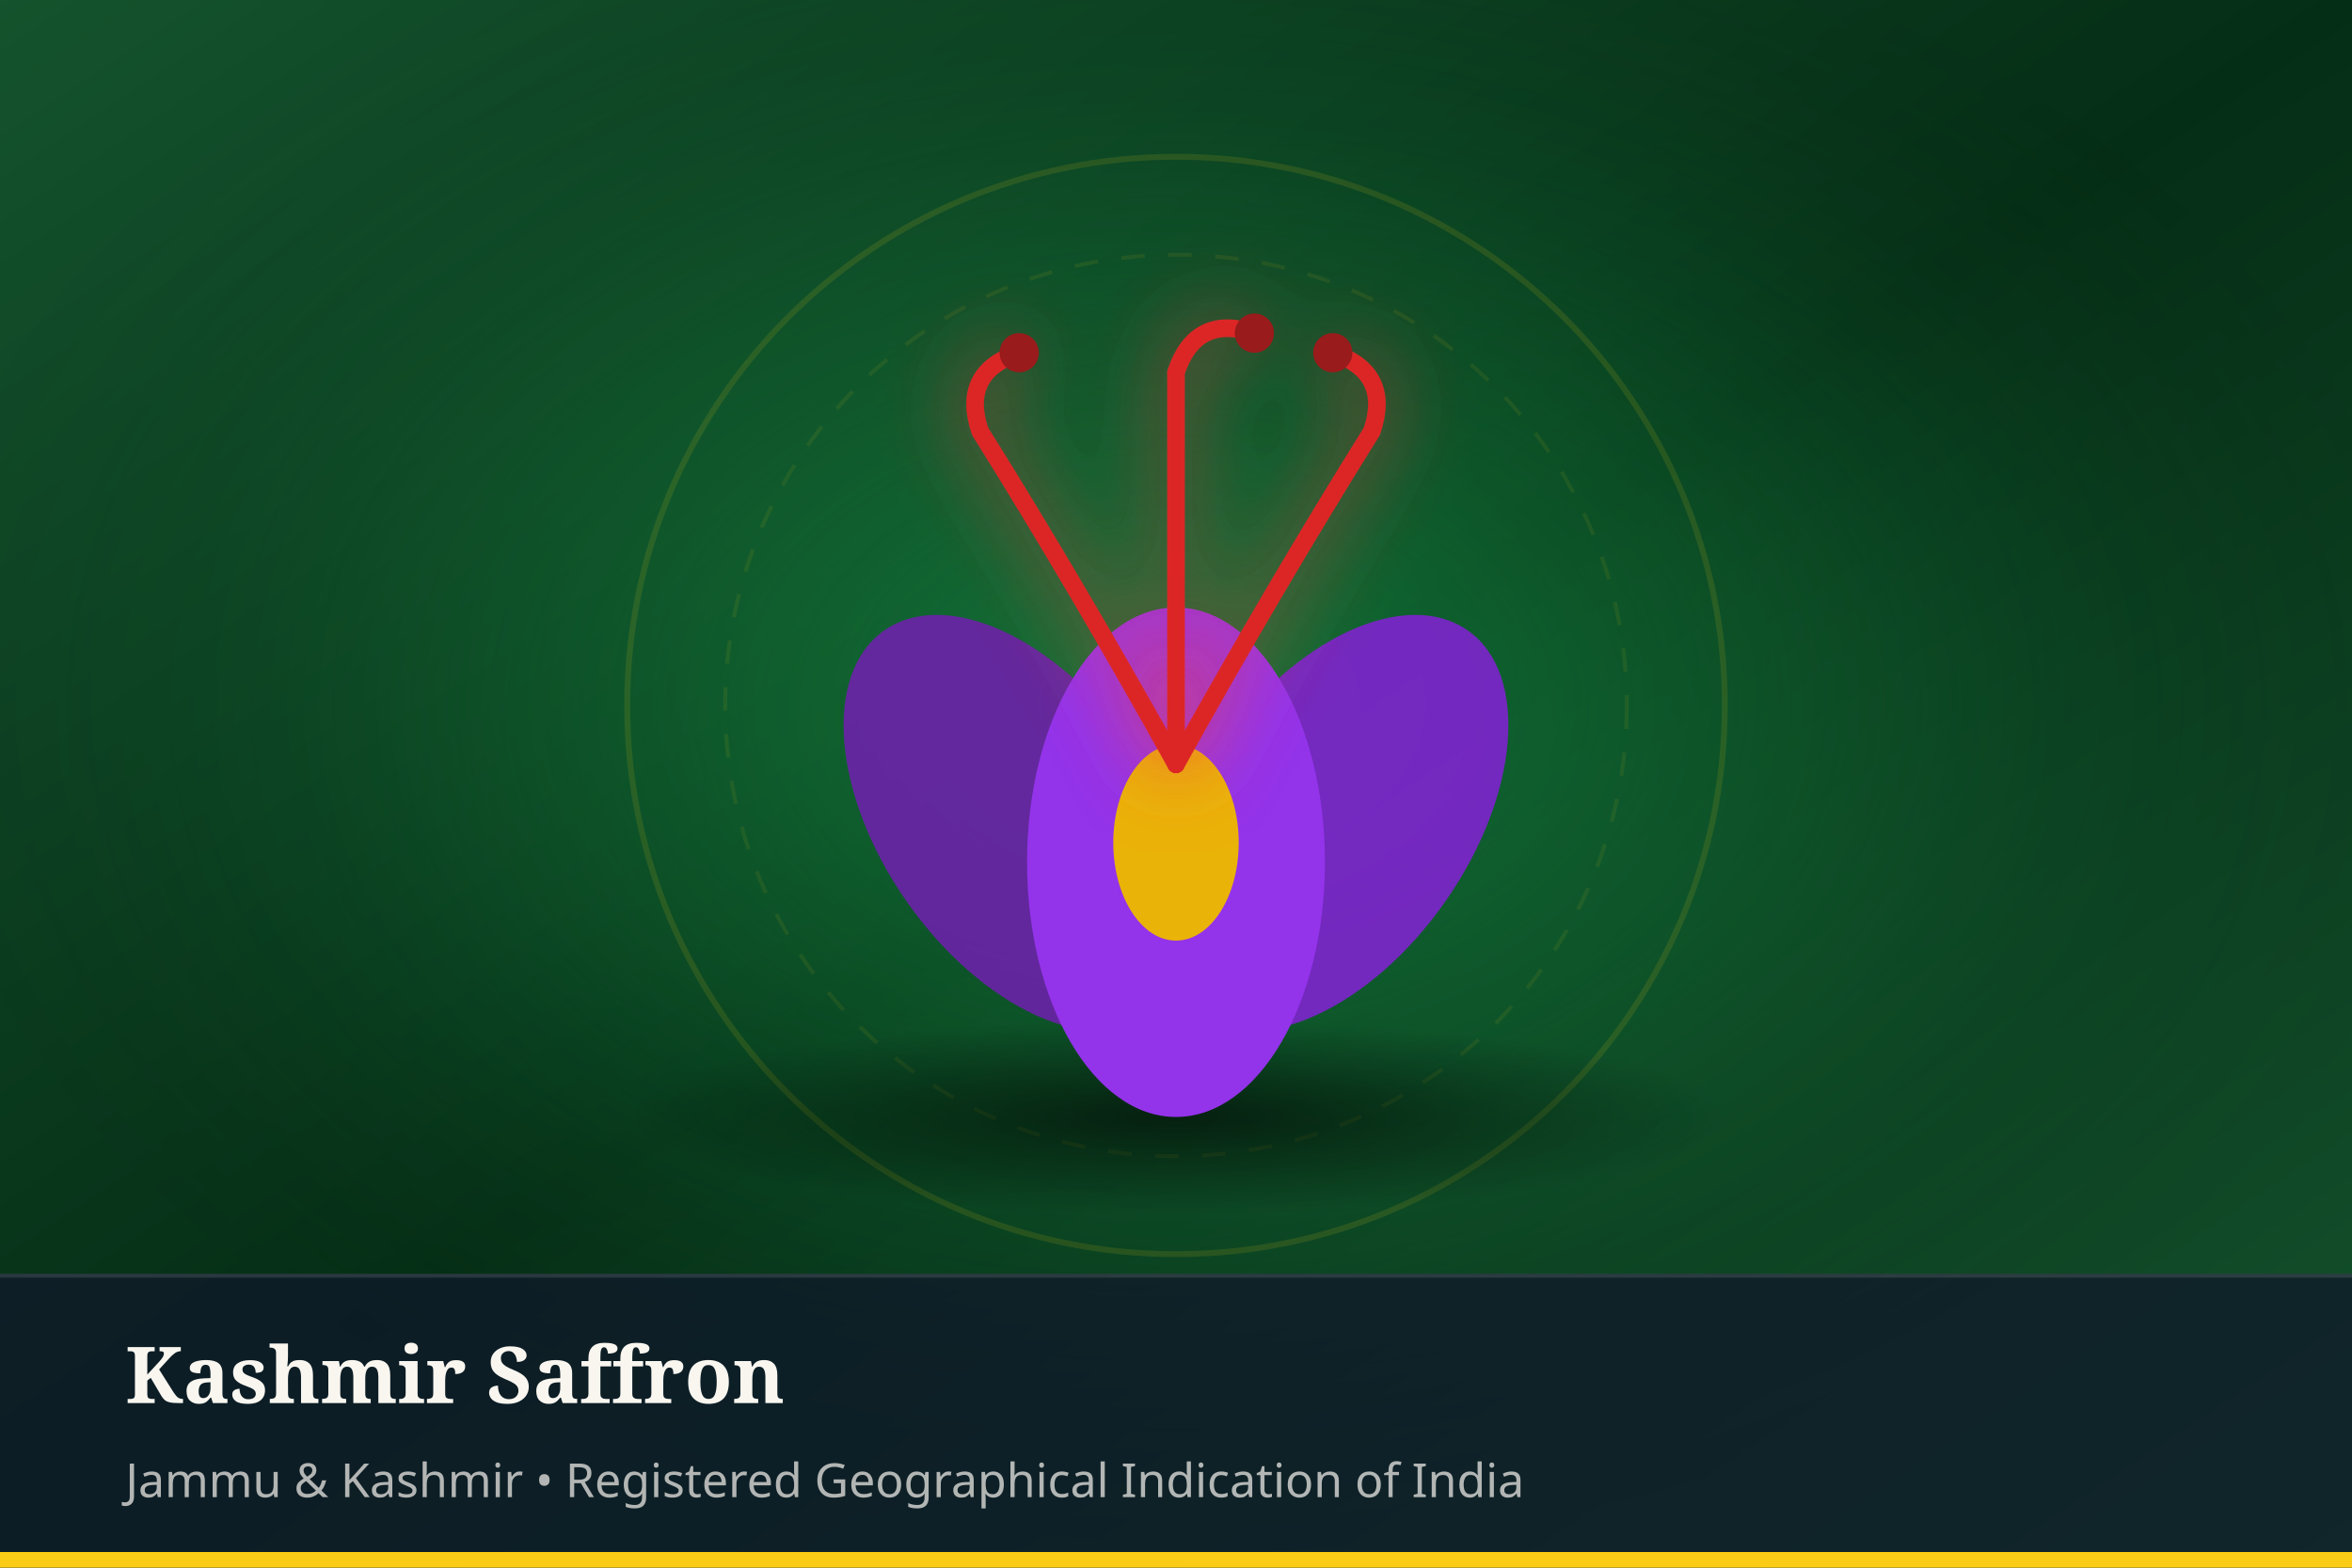
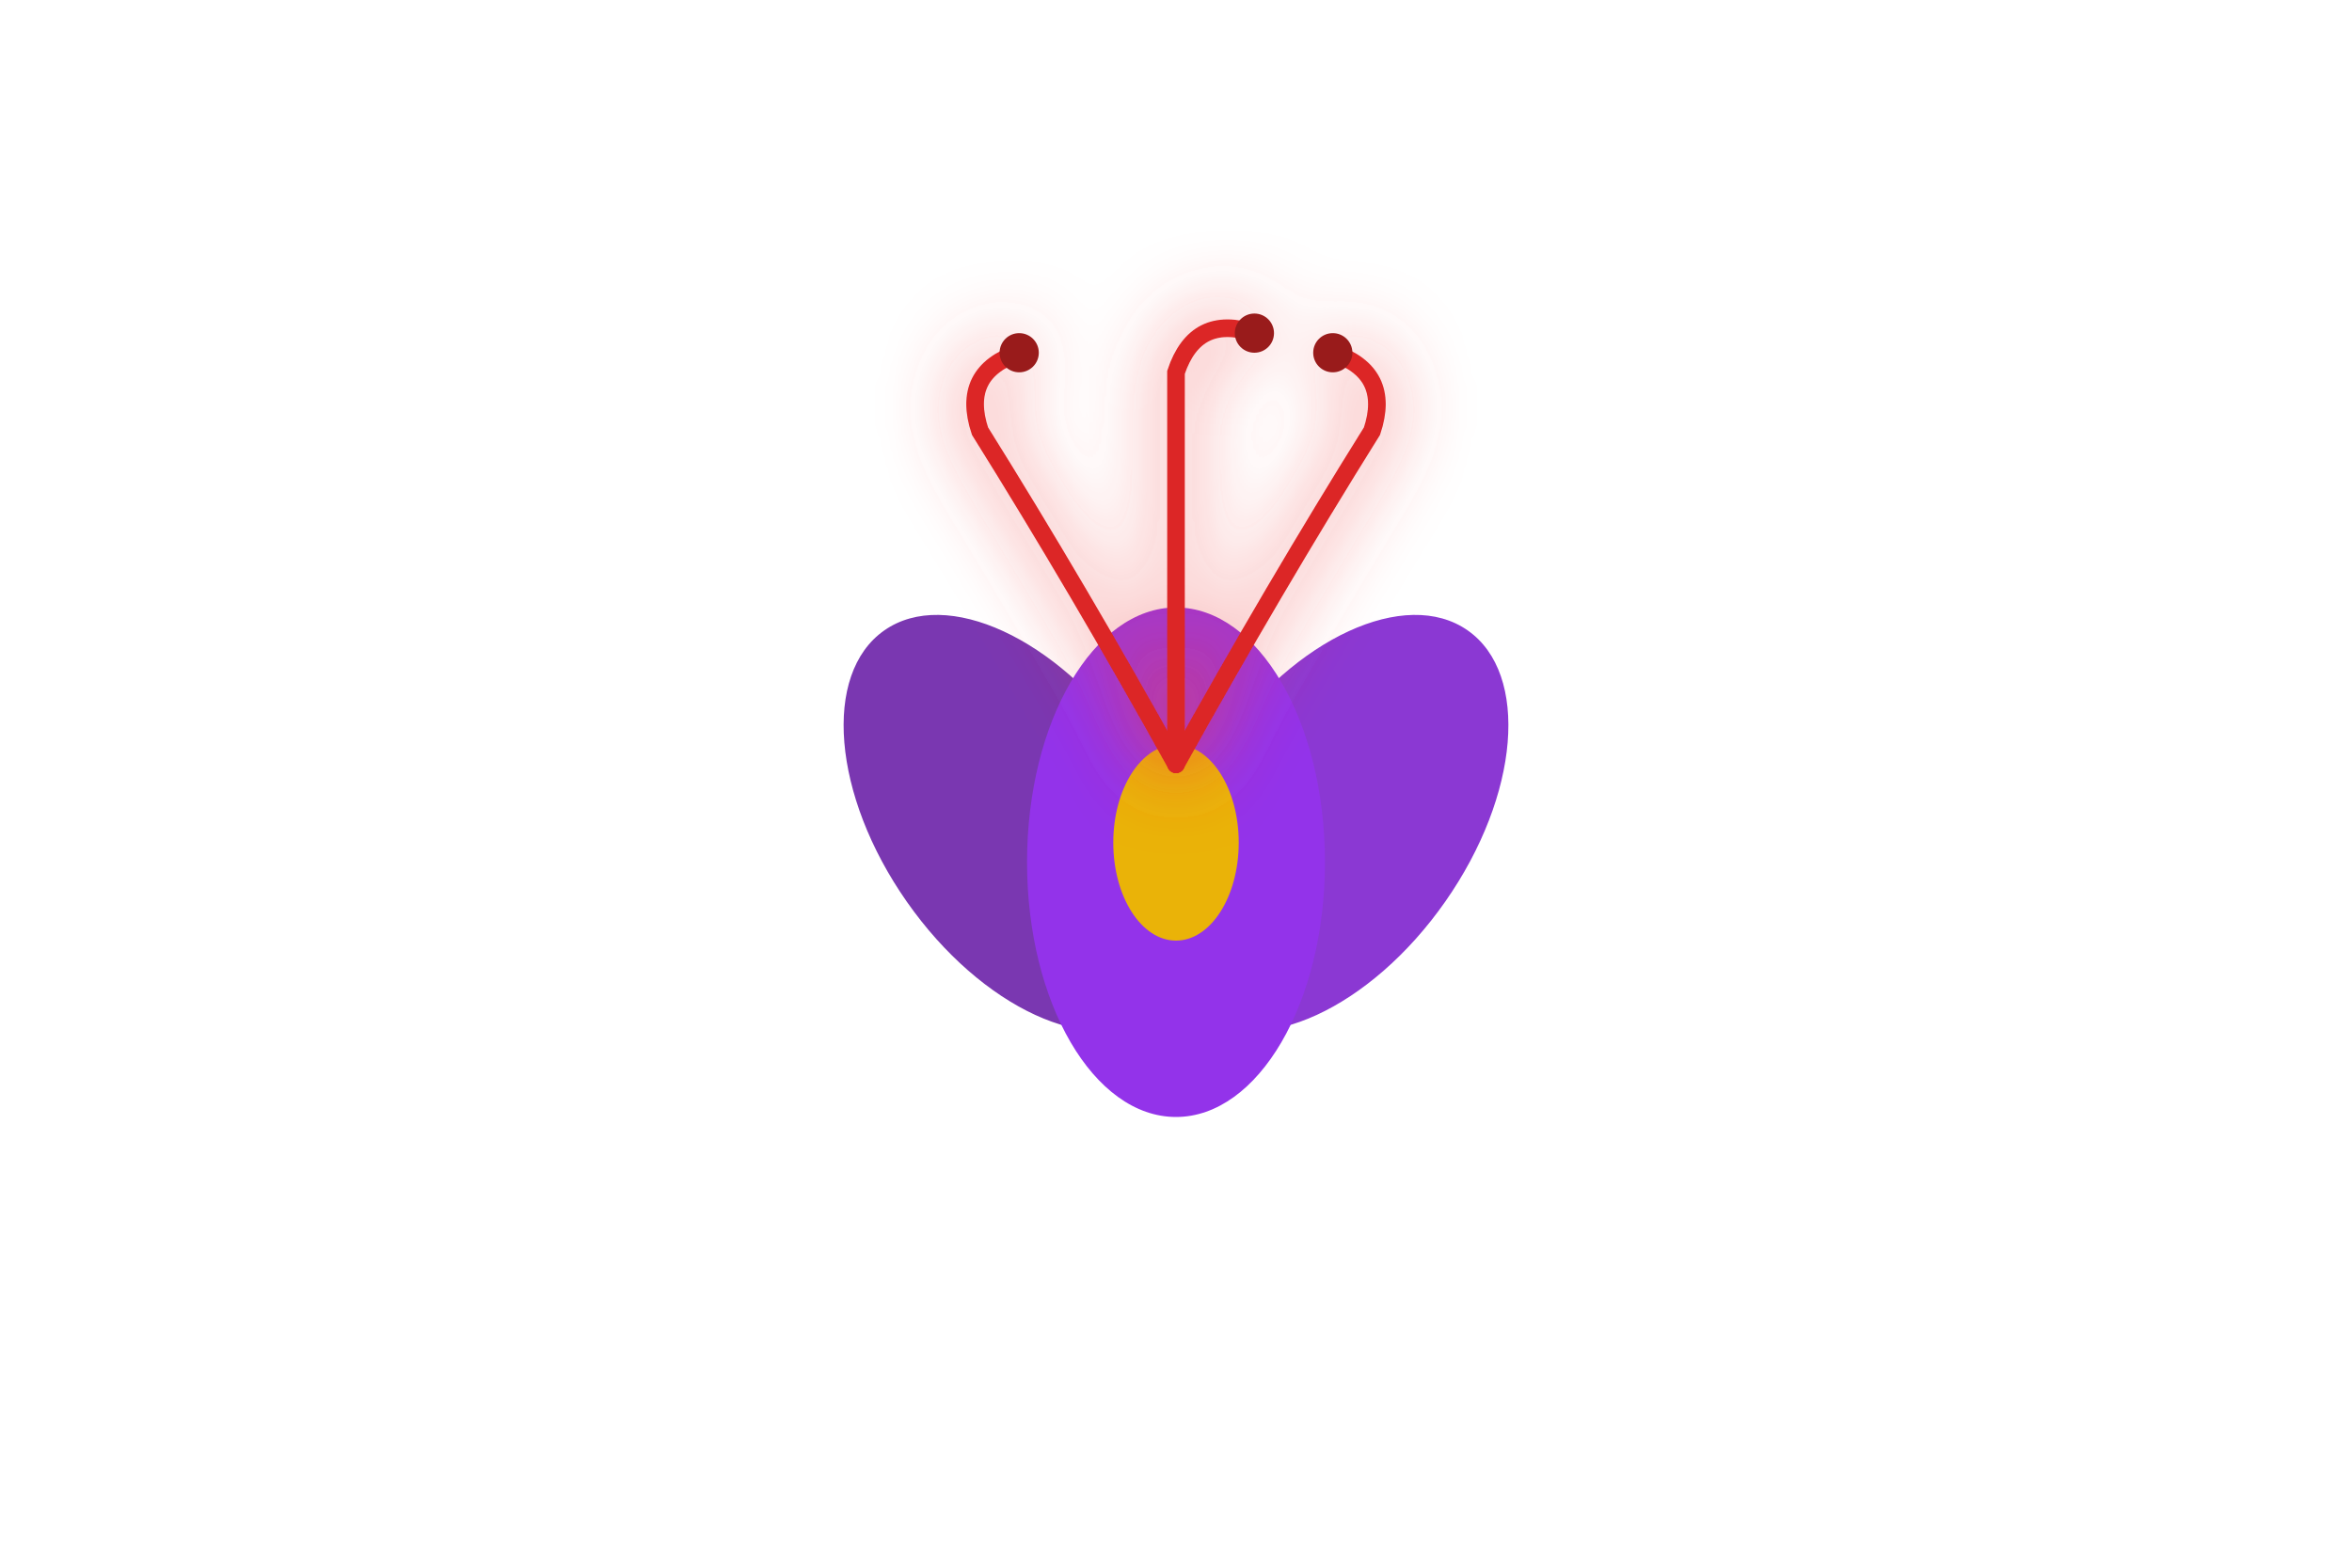
- <svg xmlns="http://www.w3.org/2000/svg" width="600" height="400" viewBox="0 0 600 400">
-   <defs>
-     <linearGradient id="bgGrad_kashmir-saffron" x1="0%" y1="0%" x2="100%" y2="100%">
-       <stop offset="0%" stop-color="#14532D" />
-       <stop offset="50%" stop-color="#052E16" />
-       <stop offset="100%" stop-color="#14532D" />
-     </linearGradient>
-     <radialGradient id="spotlight_kashmir-saffron" cx="50%" cy="45%" r="55%">
-       <stop offset="0%" stop-color="#22C55E" stop-opacity="0.45" />
-       <stop offset="60%" stop-color="#22C55E" stop-opacity="0.1" />
-       <stop offset="100%" stop-color="#000000" stop-opacity="0" />
-     </radialGradient>
-     <radialGradient id="floorShadow_kashmir-saffron" cx="50%" cy="50%" r="50%">
-       <stop offset="0%" stop-color="rgba(0,0,0,0.6)" />
-       <stop offset="100%" stop-color="rgba(0,0,0,0)" />
-     </radialGradient>
-   </defs>
-   <rect width="100%" height="100%" fill="url(#bgGrad_kashmir-saffron)" />
-   <rect width="100%" height="100%" fill="url(#spotlight_kashmir-saffron)" />
-   <circle cx="300" cy="180" r="140" fill="none" stroke="#FACC15" stroke-opacity="0.12" stroke-width="1.5" />
-   <circle cx="300" cy="180" r="115" fill="none" stroke="#FACC15" stroke-opacity="0.08" stroke-width="1" stroke-dasharray="6,6" />
-   <ellipse cx="300" cy="285" rx="140" ry="25" fill="url(#floorShadow_kashmir-saffron)" />
+ <svg xmlns="http://www.w3.org/2000/svg" width="600" height="400" viewBox="0 0 600 400" fill="none">
  <g transform="translate(300, 180)">
    <g transform="translate(0, 20)">
      <ellipse cx="-40" cy="10" rx="35" ry="60" fill="#6B21A8" transform="rotate(-35, -40, 10)" opacity="0.9" />
      <ellipse cx="40" cy="10" rx="35" ry="60" fill="#7E22CE" transform="rotate(35, 40, 10)" opacity="0.9" />
      <ellipse cx="0" cy="20" rx="38" ry="65" fill="#9333EA" />
      <ellipse cx="0" cy="15" rx="16" ry="25" fill="#EAB308" />
    </g>
    <g stroke="#DC2626" stroke-width="4.5" stroke-linecap="round" fill="none" filter="drop-shadow(0 0 10px #EF4444)">
      <path d="M0,15 Q-25,-30 -50,-70 Q-55,-85 -40,-90" />
      <path d="M0,15 Q0,-45 0,-85 Q5,-100 20,-95" />
      <path d="M0,15 Q25,-30 50,-70 Q55,-85 40,-90" />
    </g>
    <circle cx="-40" cy="-90" r="5" fill="#991B1B" />
    <circle cx="20" cy="-95" r="5" fill="#991B1B" />
    <circle cx="40" cy="-90" r="5" fill="#991B1B" />
  </g>
-   <rect x="0" y="325" width="600" height="75" fill="rgba(15, 23, 42, 0.75)" />
-   <rect x="0" y="325" width="600" height="1" fill="rgba(255, 255, 255, 0.12)" />
-   <text x="32" y="358" fill="#F9F6F0" font-family="'Playfair Display', Georgia, serif" font-size="20" font-weight="700">
-     Kashmir Saffron
-   </text>
-   <text x="32" y="382" fill="rgba(249, 246, 240, 0.7)" font-family="'Plus Jakarta Sans', sans-serif" font-size="12" font-weight="500">
-     Jammu &amp; Kashmir • Registered Geographical Indication of India
-   </text>
-   <rect x="0" y="396" width="600" height="4" fill="#FACC15" />
</svg>
